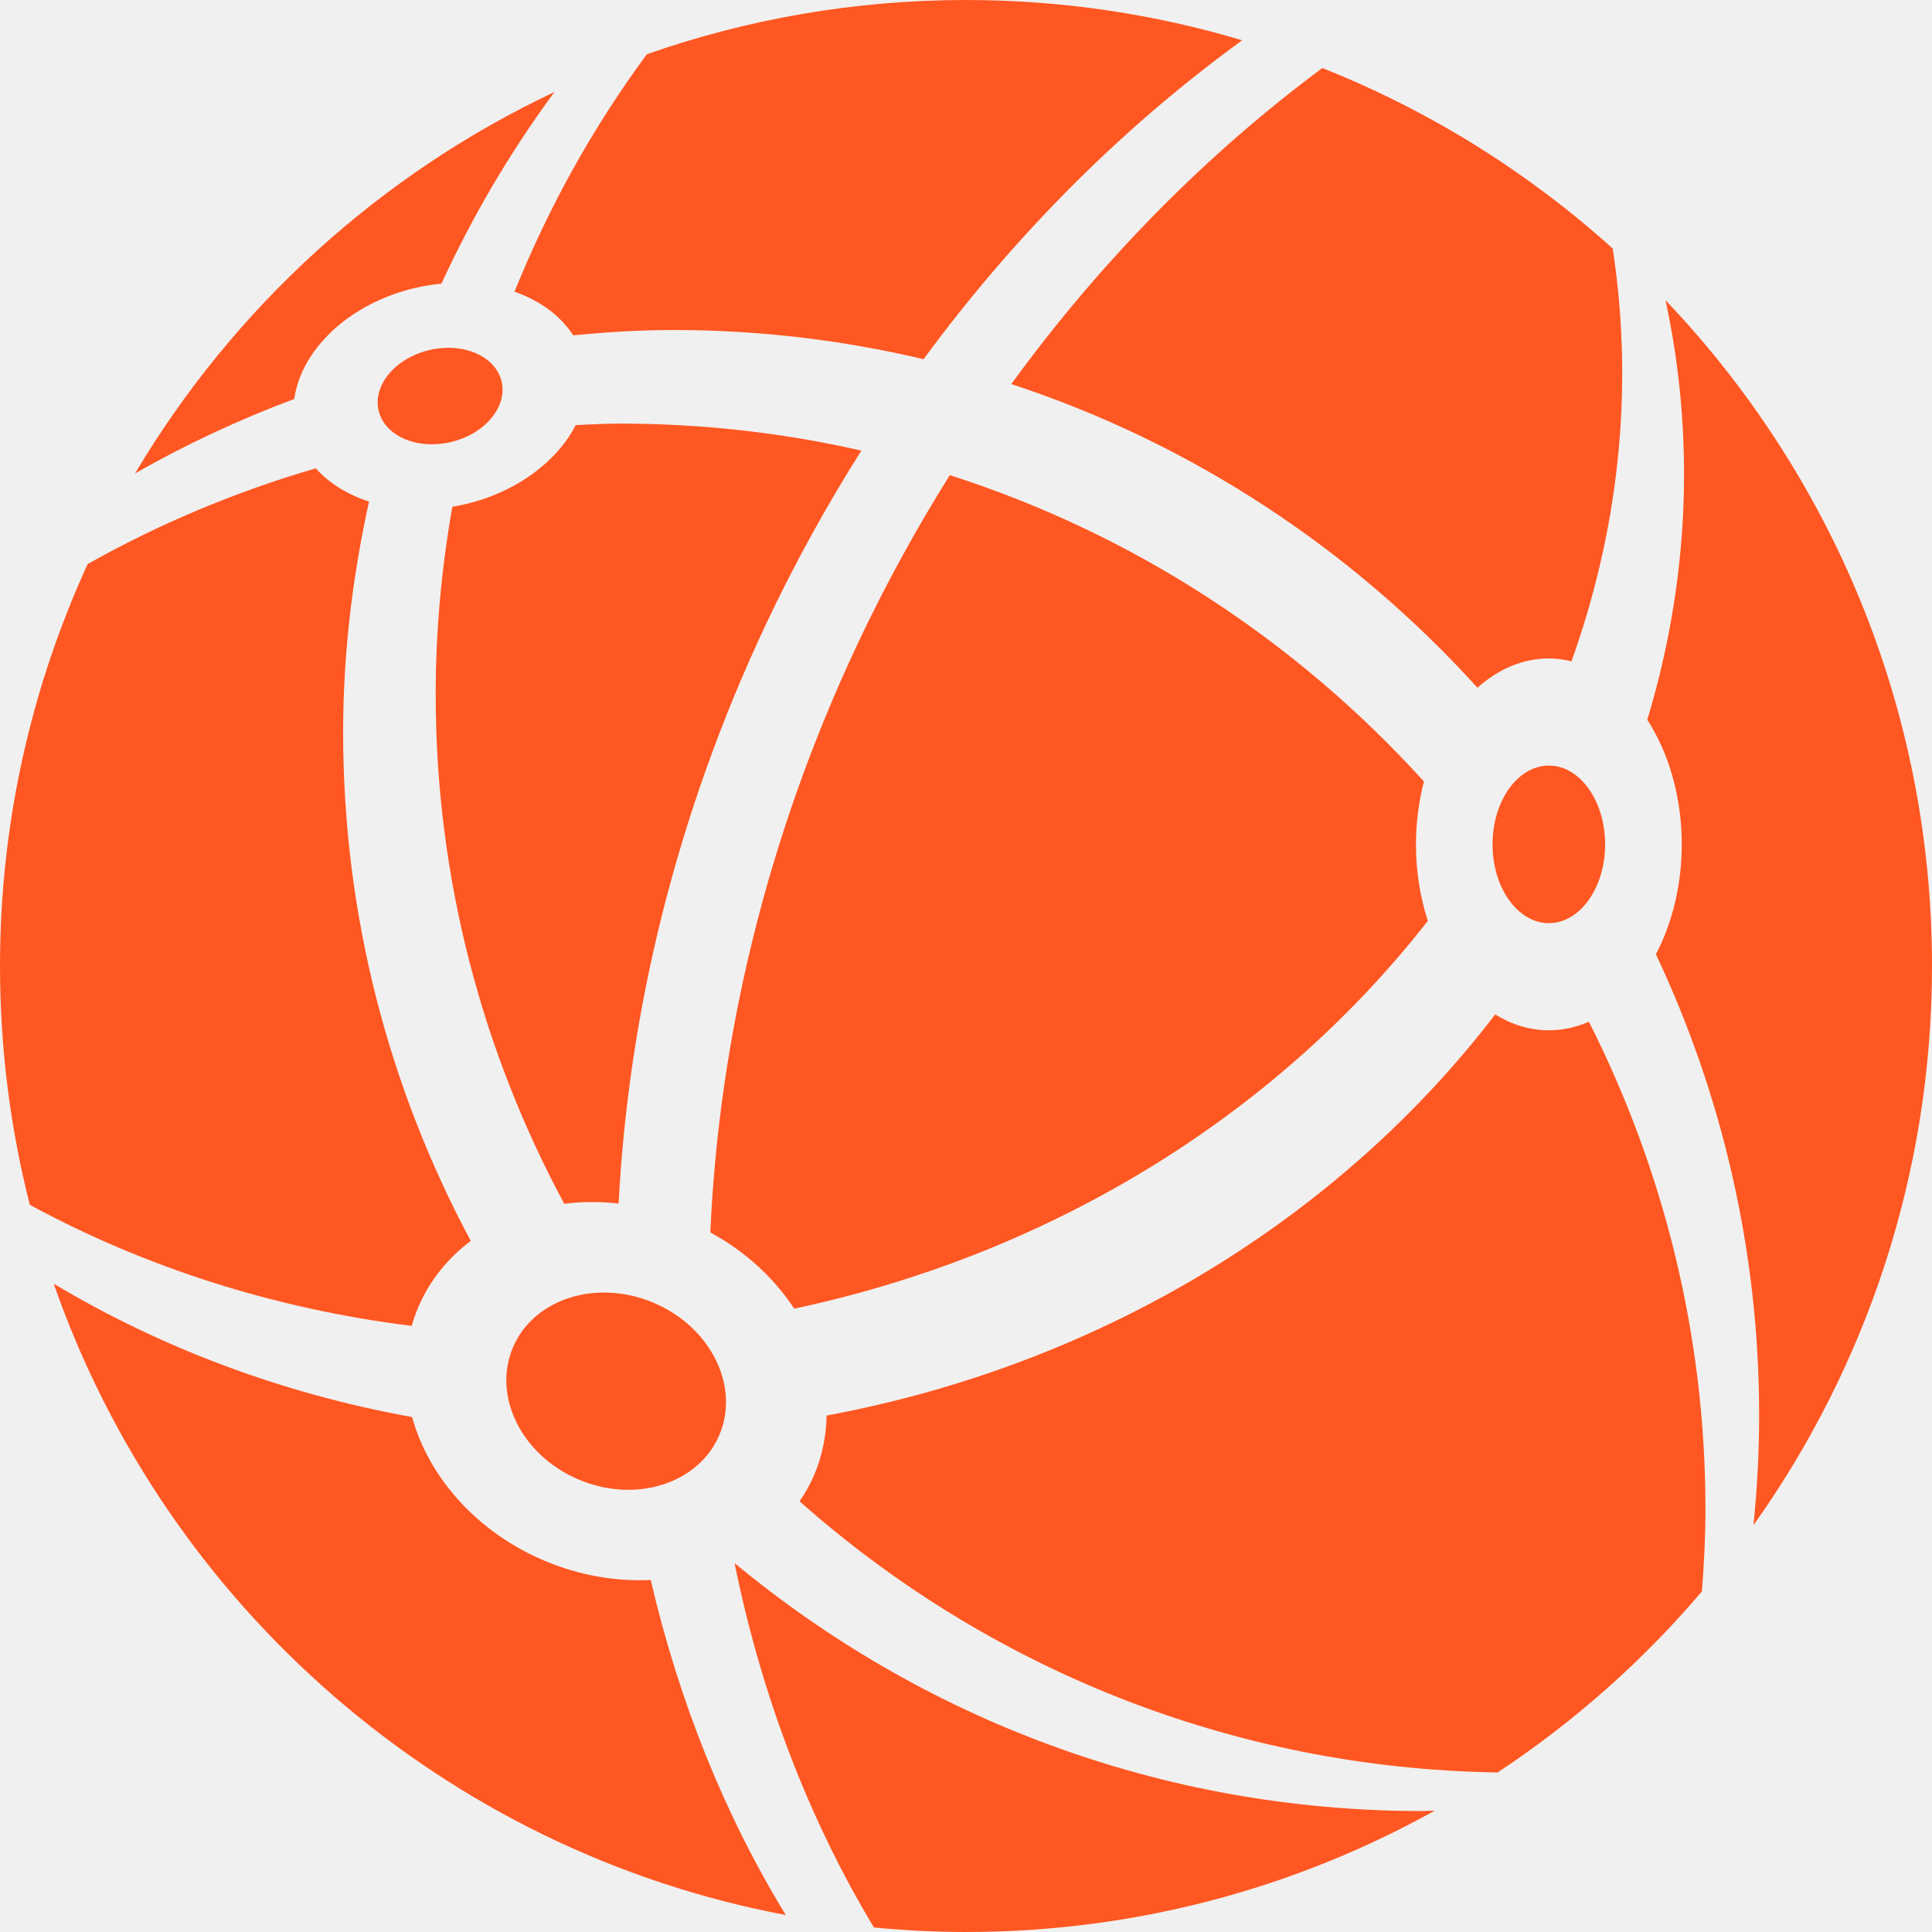
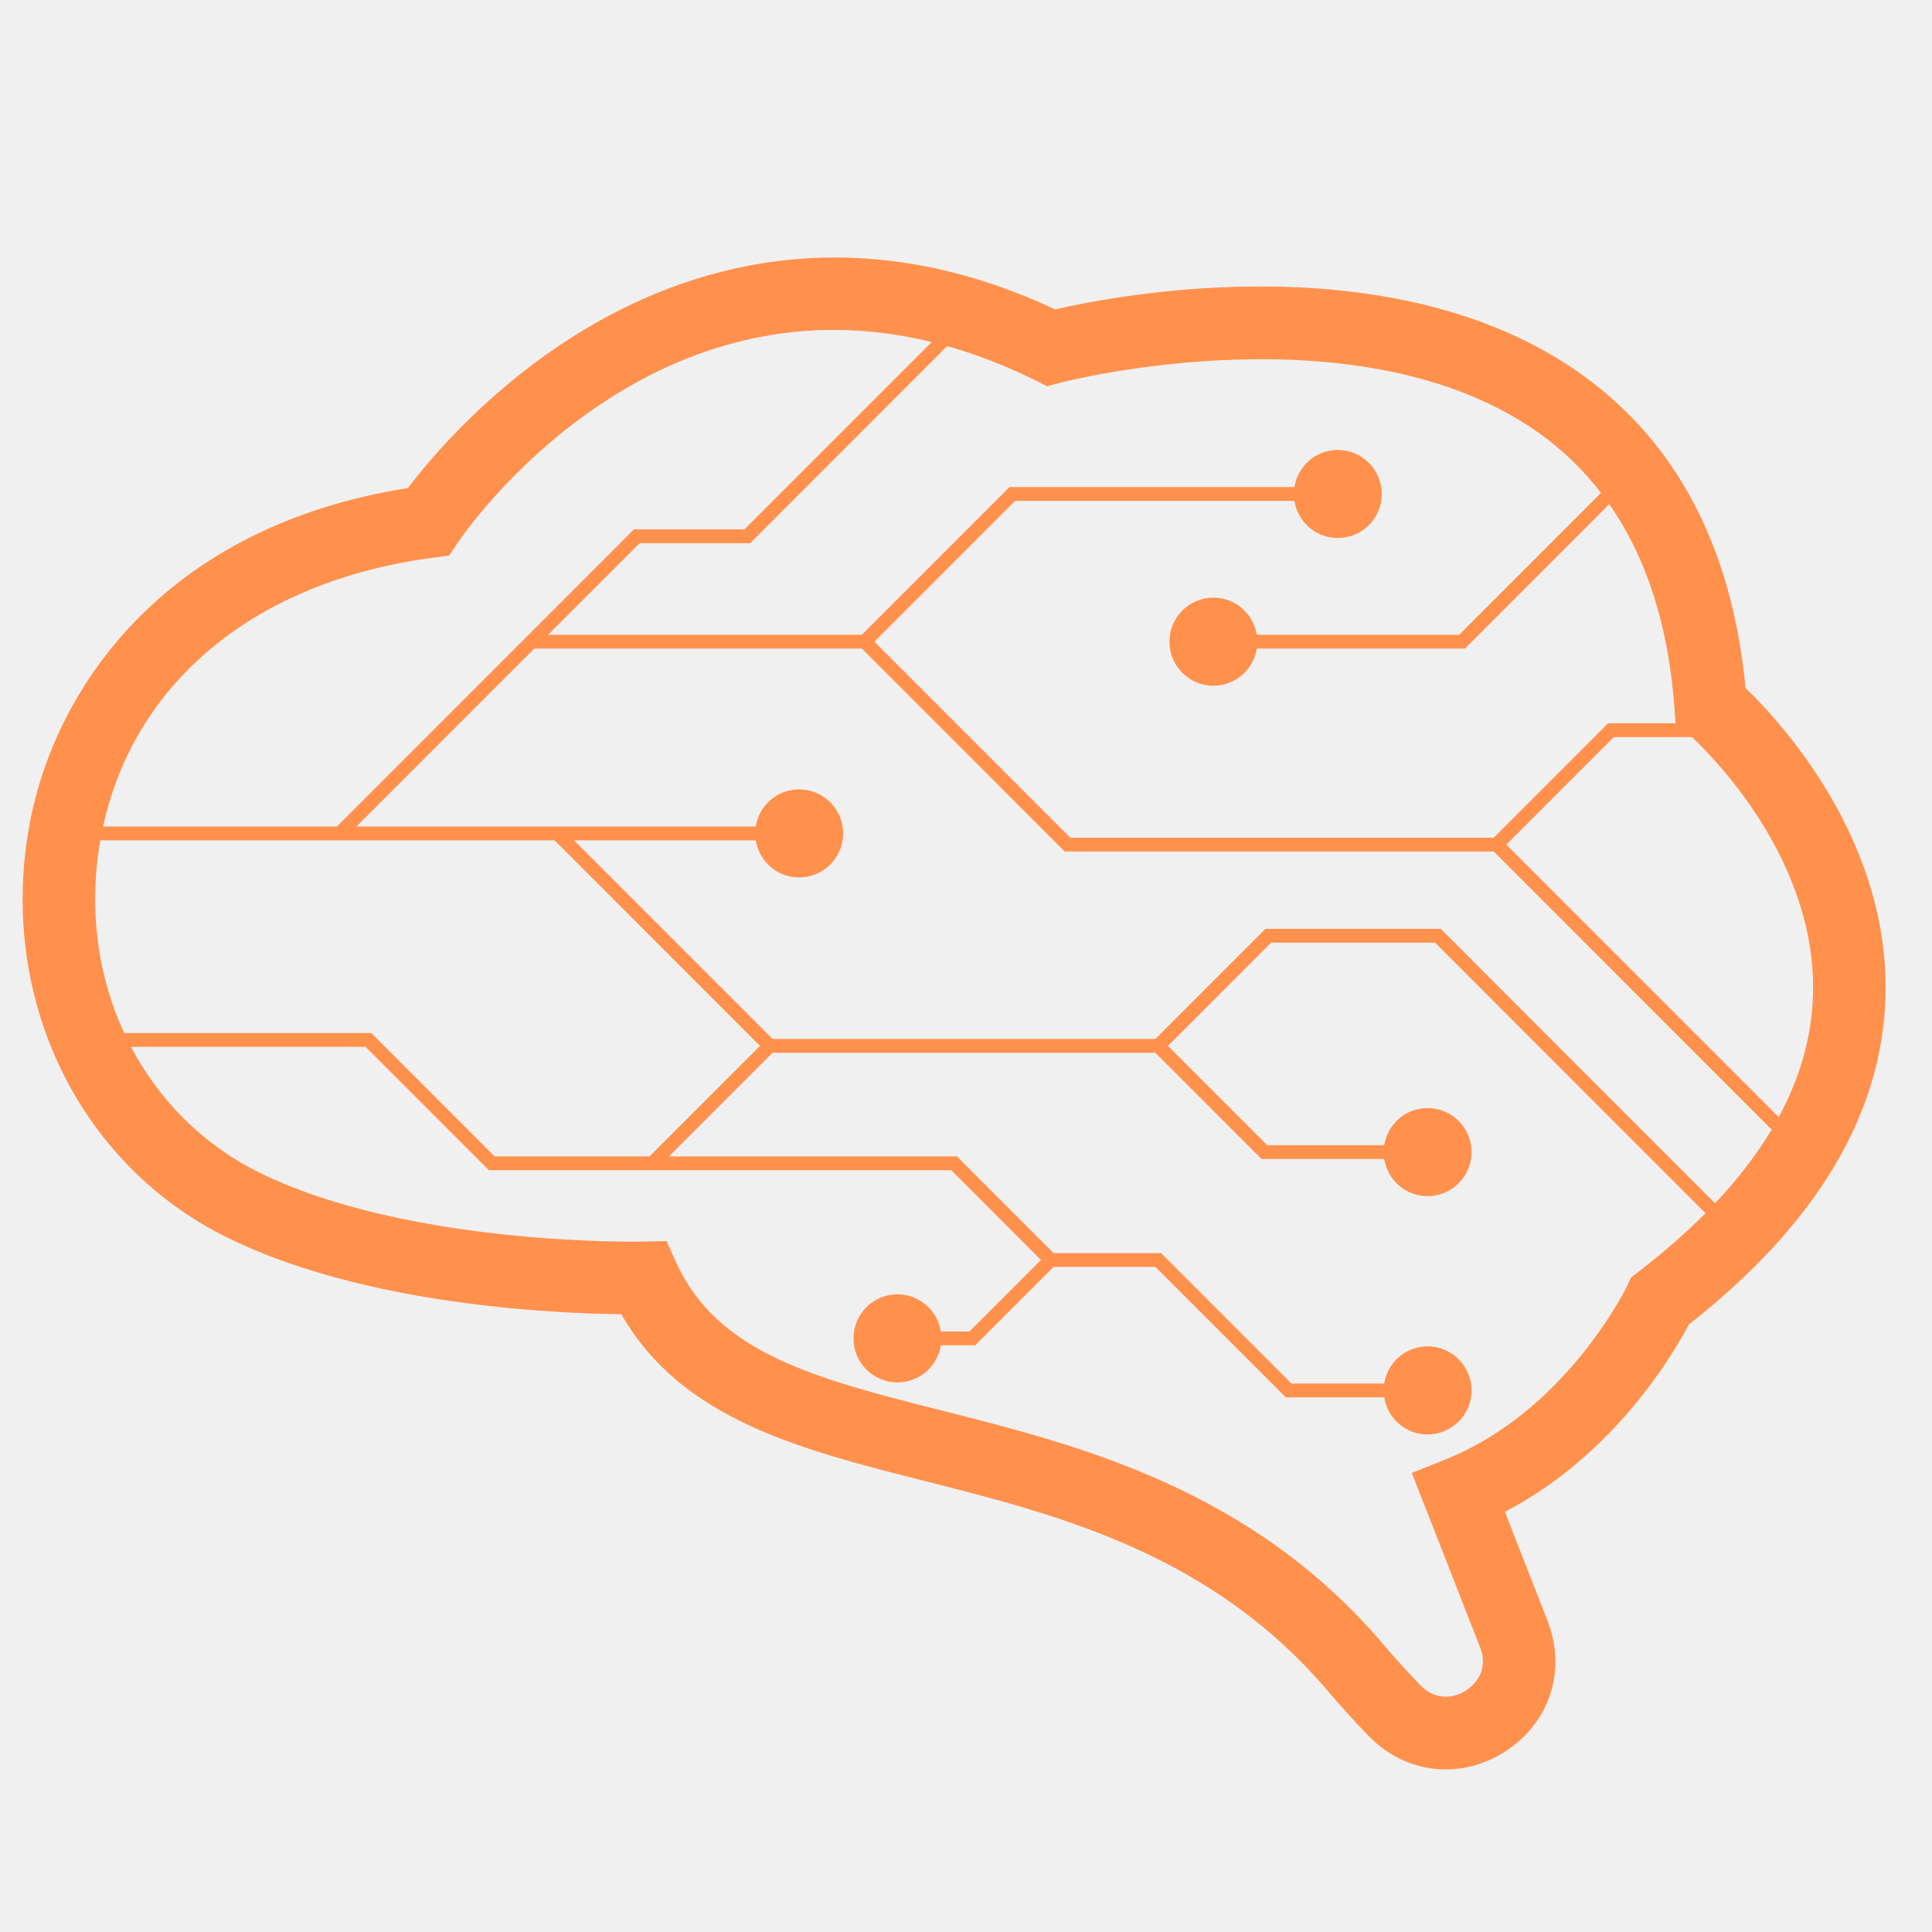
- <svg xmlns="http://www.w3.org/2000/svg" width="140" height="140" viewBox="0 0 140 140" fill="none">
-   <g clip-path="url(#clip0_109_2)">
-     <path d="M73.281 27.831C86.41 32.136 97.992 39.823 107.062 49.836C108.556 48.498 110.328 47.714 112.235 47.714C112.795 47.714 113.342 47.795 113.874 47.923C117.232 38.552 118.425 28.456 116.891 18.191C116.883 18.128 116.865 18.068 116.856 18.004C110.728 12.481 103.62 8.028 95.822 4.93C87.496 11.111 79.845 18.812 73.281 27.831Z" fill="#FF5722" />
-     <path d="M41.536 24.297C43.937 24.071 46.358 23.914 48.819 23.914C55.055 23.914 61.112 24.654 66.925 26.029C73.644 16.885 81.489 9.111 90.013 2.919C83.673 1.026 76.956 0 69.999 0C61.893 0 54.115 1.394 46.875 3.929C42.985 9.195 39.77 14.98 37.283 21.138C39.118 21.778 40.616 22.869 41.536 24.297Z" fill="#FF5722" />
-     <path d="M33.758 36.525C33.43 36.603 33.104 36.666 32.78 36.719C32.001 41.136 31.571 45.673 31.571 50.313C31.571 63.679 34.969 76.233 40.887 87.23C42.163 87.064 43.489 87.064 44.828 87.212C45.54 73.406 48.981 59.103 55.479 45.288C57.561 40.861 59.891 36.652 62.419 32.653C56.794 31.371 50.939 30.695 44.923 30.695C43.847 30.695 42.784 30.756 41.718 30.804C40.376 33.421 37.468 35.642 33.758 36.525Z" fill="#FF5722" />
-     <path d="M68.825 34.431C66.4 38.309 64.155 42.38 62.144 46.658C55.531 60.716 52.095 75.274 51.473 89.304C54.038 90.698 56.103 92.628 57.554 94.83C76.67 90.758 92.769 80.435 103.466 66.731C102.918 65.039 102.606 63.166 102.606 61.188C102.606 59.586 102.818 58.054 103.182 56.63C93.978 46.468 82.192 38.703 68.825 34.431Z" fill="#FF5722" />
-     <path d="M30.303 94.738C31.132 92.778 32.464 91.164 34.114 89.921C28.227 78.942 24.864 66.407 24.864 53.077C24.864 47.324 25.552 41.74 26.741 36.345C25.178 35.841 23.845 35.016 22.883 33.936C17.07 35.635 11.525 37.958 6.352 40.873C2.286 49.744 0 59.604 0 70.001C0 75.976 0.753 81.773 2.161 87.307C10.484 91.821 19.869 94.846 29.834 96.079C29.963 95.628 30.116 95.18 30.303 94.738Z" fill="#FF5722" />
-     <path d="M112.235 74.659C110.851 74.659 109.536 74.245 108.348 73.508C97.267 87.986 80.201 98.794 59.901 102.574C59.87 104.028 59.59 105.479 59.003 106.87C58.712 107.555 58.347 108.19 57.943 108.794C71.453 120.769 89.117 128.143 108.521 128.439C114.059 124.782 119.043 120.358 123.326 115.321C123.478 113.35 123.584 111.366 123.584 109.355C123.584 96.638 120.503 84.663 115.138 74.037C114.221 74.439 113.246 74.659 112.235 74.659Z" fill="#FF5722" />
-     <path d="M53.229 113.268C55.171 122.836 58.576 131.772 63.328 139.674C65.526 139.88 67.748 140 70.001 140C82.332 140 93.908 136.801 103.97 131.205C103.651 131.208 103.339 131.235 103.022 131.235C84.087 131.233 66.749 124.474 53.229 113.268Z" fill="#FF5722" />
-     <path d="M39.46 113.097C34.519 111.01 31.068 107.032 29.861 102.687C20.459 100.985 11.661 97.671 3.893 93.023C12.027 116.379 32.179 134.097 56.942 138.772C52.48 131.475 49.199 123.265 47.153 114.489C44.652 114.611 42.015 114.177 39.46 113.097Z" fill="#FF5722" />
-     <path d="M30.032 20.877C30.689 20.72 31.343 20.618 31.988 20.555C34.253 15.632 36.994 10.975 40.184 6.662C27.499 12.644 16.906 22.321 9.786 34.309C13.455 32.207 17.317 30.409 21.325 28.909C21.817 25.351 25.266 22.012 30.032 20.877Z" fill="#FF5722" />
-     <path d="M140 70.001C140 51.293 132.647 34.313 120.691 21.755C120.954 22.987 121.185 24.233 121.374 25.495C122.74 34.646 121.936 43.665 119.368 52.157C120.914 54.547 121.865 57.709 121.865 61.188C121.865 64.168 121.166 66.915 119.993 69.146C124.772 79.295 127.475 90.614 127.475 102.576C127.475 105.259 127.326 107.904 127.063 110.52C135.197 99.081 140 85.106 140 70.001Z" fill="#FF5722" />
-     <path d="M41.941 107.218C46.073 108.965 50.636 107.512 52.132 103.973C53.628 100.434 51.491 96.149 47.358 94.402C43.226 92.655 38.663 94.108 37.167 97.647C35.671 101.186 37.808 105.471 41.941 107.218Z" fill="#FF5722" />
-     <path d="M112.235 66.895C114.487 66.895 116.313 64.339 116.313 61.186C116.313 58.033 114.487 55.477 112.235 55.477C109.982 55.477 108.156 58.033 108.156 61.186C108.156 64.339 109.982 66.895 112.235 66.895Z" fill="#FF5722" />
-     <path d="M32.686 32.029C35.146 31.442 36.785 29.476 36.346 27.637C35.908 25.799 33.559 24.784 31.099 25.37C28.639 25.956 27 27.922 27.438 29.761C27.877 31.6 30.226 32.615 32.686 32.029Z" fill="#FF5722" />
-   </g>
+ <svg xmlns="http://www.w3.org/2000/svg" width="500" zoomAndPan="magnify" viewBox="0 0 375 375" height="500" preserveAspectRatio="xMidYMid meet" version="1.0">
  <defs>
-     <clipPath id="clip0_109_2">
-       <rect width="140" height="140" fill="white" />
+     <clipPath id="39481d90ce">
+       <path d="M 4 49 L 366 49 L 366 343.516 L 4 343.516 Z M 4 49 " clip-rule="nonzero" />
    </clipPath>
  </defs>
+   <g clip-path="url(#39481d90ce)">
+     <path fill="#ff914d" d="M 345.25 216.832 L 292.387 163.941 L 313.246 143.07 L 328.402 143.07 C 332.957 147.344 352.57 167.281 351.906 192.961 C 351.695 201.066 349.465 209.035 345.25 216.832 Z M 332.895 233.555 L 279.648 180.285 L 245.617 180.285 L 224.25 201.66 L 149.961 201.66 L 111.422 163.105 L 146.691 163.105 C 147.34 167.184 150.844 170.312 155.102 170.312 C 159.824 170.312 163.648 166.484 163.648 161.766 C 163.648 157.043 159.824 153.215 155.102 153.215 C 150.844 153.215 147.34 156.34 146.691 160.422 L 69.199 160.422 L 103.715 125.891 L 167.281 125.891 L 206.66 165.285 L 289.938 165.285 L 343.875 219.25 C 340.988 224.09 337.324 228.863 332.895 233.555 Z M 317.965 246.898 L 316.605 247.949 L 315.879 249.492 C 315.762 249.73 304.164 273.836 280.516 283.301 L 274.031 285.895 L 287.266 319.688 C 289.211 324.656 285.656 327.41 284.523 328.137 C 282.176 329.637 278.609 330.145 275.664 327.066 C 272.879 324.16 270.625 321.684 268.957 319.699 C 243.25 289.098 209.801 280.621 182.922 273.812 C 158.562 267.641 139.32 262.77 131.289 245.117 L 129.367 240.891 L 124.727 241 C 124.27 241.012 79.07 241.863 50.168 227.504 C 39.348 222.129 30.879 213.559 25.426 203.191 L 70.957 203.191 L 94.898 227.141 L 184.641 227.141 L 202.047 244.559 L 188.176 258.438 L 182.617 258.438 C 181.969 254.359 178.465 251.227 174.207 251.227 C 169.484 251.227 165.66 255.055 165.66 259.777 C 165.66 264.5 169.484 268.328 174.207 268.328 C 178.465 268.328 181.969 265.199 182.617 261.121 L 189.285 261.121 L 204.5 245.898 L 224.25 245.898 L 249.566 271.223 L 268.676 271.223 C 269.32 275.301 272.824 278.43 277.086 278.43 C 281.805 278.43 285.633 274.602 285.633 269.879 C 285.633 265.16 281.805 261.328 277.086 261.328 C 272.824 261.328 269.324 264.457 268.676 268.539 L 250.672 268.539 L 225.363 243.219 L 204.5 243.219 L 185.754 224.461 L 129.855 224.461 L 149.961 204.344 L 224.25 204.344 L 244.863 224.961 L 268.676 224.961 C 269.324 229.043 272.824 232.172 277.086 232.172 C 281.805 232.172 285.633 228.344 285.633 223.621 C 285.633 218.898 281.805 215.074 277.086 215.074 C 272.824 215.074 269.324 218.199 268.676 222.281 L 245.973 222.281 L 226.699 203.004 L 246.727 182.969 L 278.543 182.969 L 331.031 235.484 C 327.195 239.344 322.84 243.148 317.965 246.898 Z M 19.371 163.715 C 19.402 163.508 19.449 163.309 19.484 163.105 L 107.633 163.105 L 147.512 203.004 L 126.062 224.461 L 96.008 224.461 L 72.066 200.508 L 24.109 200.508 C 19.027 189.523 17.199 176.758 19.371 163.715 Z M 84.02 108.262 L 87.168 107.836 L 88.941 105.211 C 90.547 102.832 125.215 52.746 180.848 66.387 L 144.496 102.754 L 123.047 102.754 L 102.605 123.207 L 102.211 123.602 L 65.406 160.422 L 20.012 160.422 C 26.188 132.152 49.855 112.754 84.02 108.262 Z M 203.262 74.965 L 205.812 74.285 C 206.391 74.137 263.93 59.254 298.742 84.074 C 303.34 87.355 307.336 91.238 310.754 95.672 L 283.23 123.207 L 243.941 123.207 C 243.297 119.125 239.789 116 235.531 116 C 230.812 116 226.984 119.828 226.984 124.551 C 226.984 129.27 230.812 133.098 235.531 133.098 C 239.789 133.098 243.297 129.969 243.941 125.891 L 284.344 125.891 L 312.355 97.863 C 319.59 108.227 323.844 121.426 325.008 137.371 L 325.223 140.305 L 325.324 140.391 L 312.137 140.391 L 289.938 162.602 L 207.77 162.602 L 169.734 124.551 L 197.043 97.223 L 251.25 97.223 C 251.895 101.305 255.398 104.43 259.66 104.43 C 264.379 104.43 268.203 100.605 268.203 95.883 C 268.203 91.16 264.379 87.336 259.66 87.336 C 255.398 87.336 251.895 90.461 251.25 94.543 L 195.938 94.543 L 167.281 123.207 L 106.395 123.207 L 124.156 105.438 L 145.605 105.438 L 183.848 67.176 C 189.34 68.73 195.02 70.891 200.895 73.793 Z M 338.805 133.539 C 336.23 106.363 325.508 85.875 306.91 72.613 C 270.883 46.926 217.289 57.18 204.793 60.051 C 164.855 41.328 132.469 52.16 112.184 64.723 C 94.805 75.484 83.441 89.09 79.16 94.742 C 31.871 102.141 10.086 133.809 5.488 161.402 C 0.004 194.34 15.445 225.969 43.906 240.109 C 70.629 253.387 107.82 254.957 120.598 255.086 C 132.27 275.504 155.238 281.324 179.469 287.461 C 205.688 294.102 235.398 301.629 258.184 328.754 C 260.051 330.973 262.512 333.68 265.504 336.805 C 269.699 341.191 275.102 343.449 280.613 343.449 C 284.516 343.449 288.477 342.312 292.102 339.996 C 300.82 334.426 304.141 324.199 300.367 314.555 L 292.102 293.449 C 313.332 282.379 324.781 262.844 327.812 257.07 C 352.543 237.695 365.383 216.258 365.977 193.328 C 366.758 163.086 345.824 140.305 338.805 133.539 " fill-opacity="1" fill-rule="nonzero" />
+   </g>
</svg>
